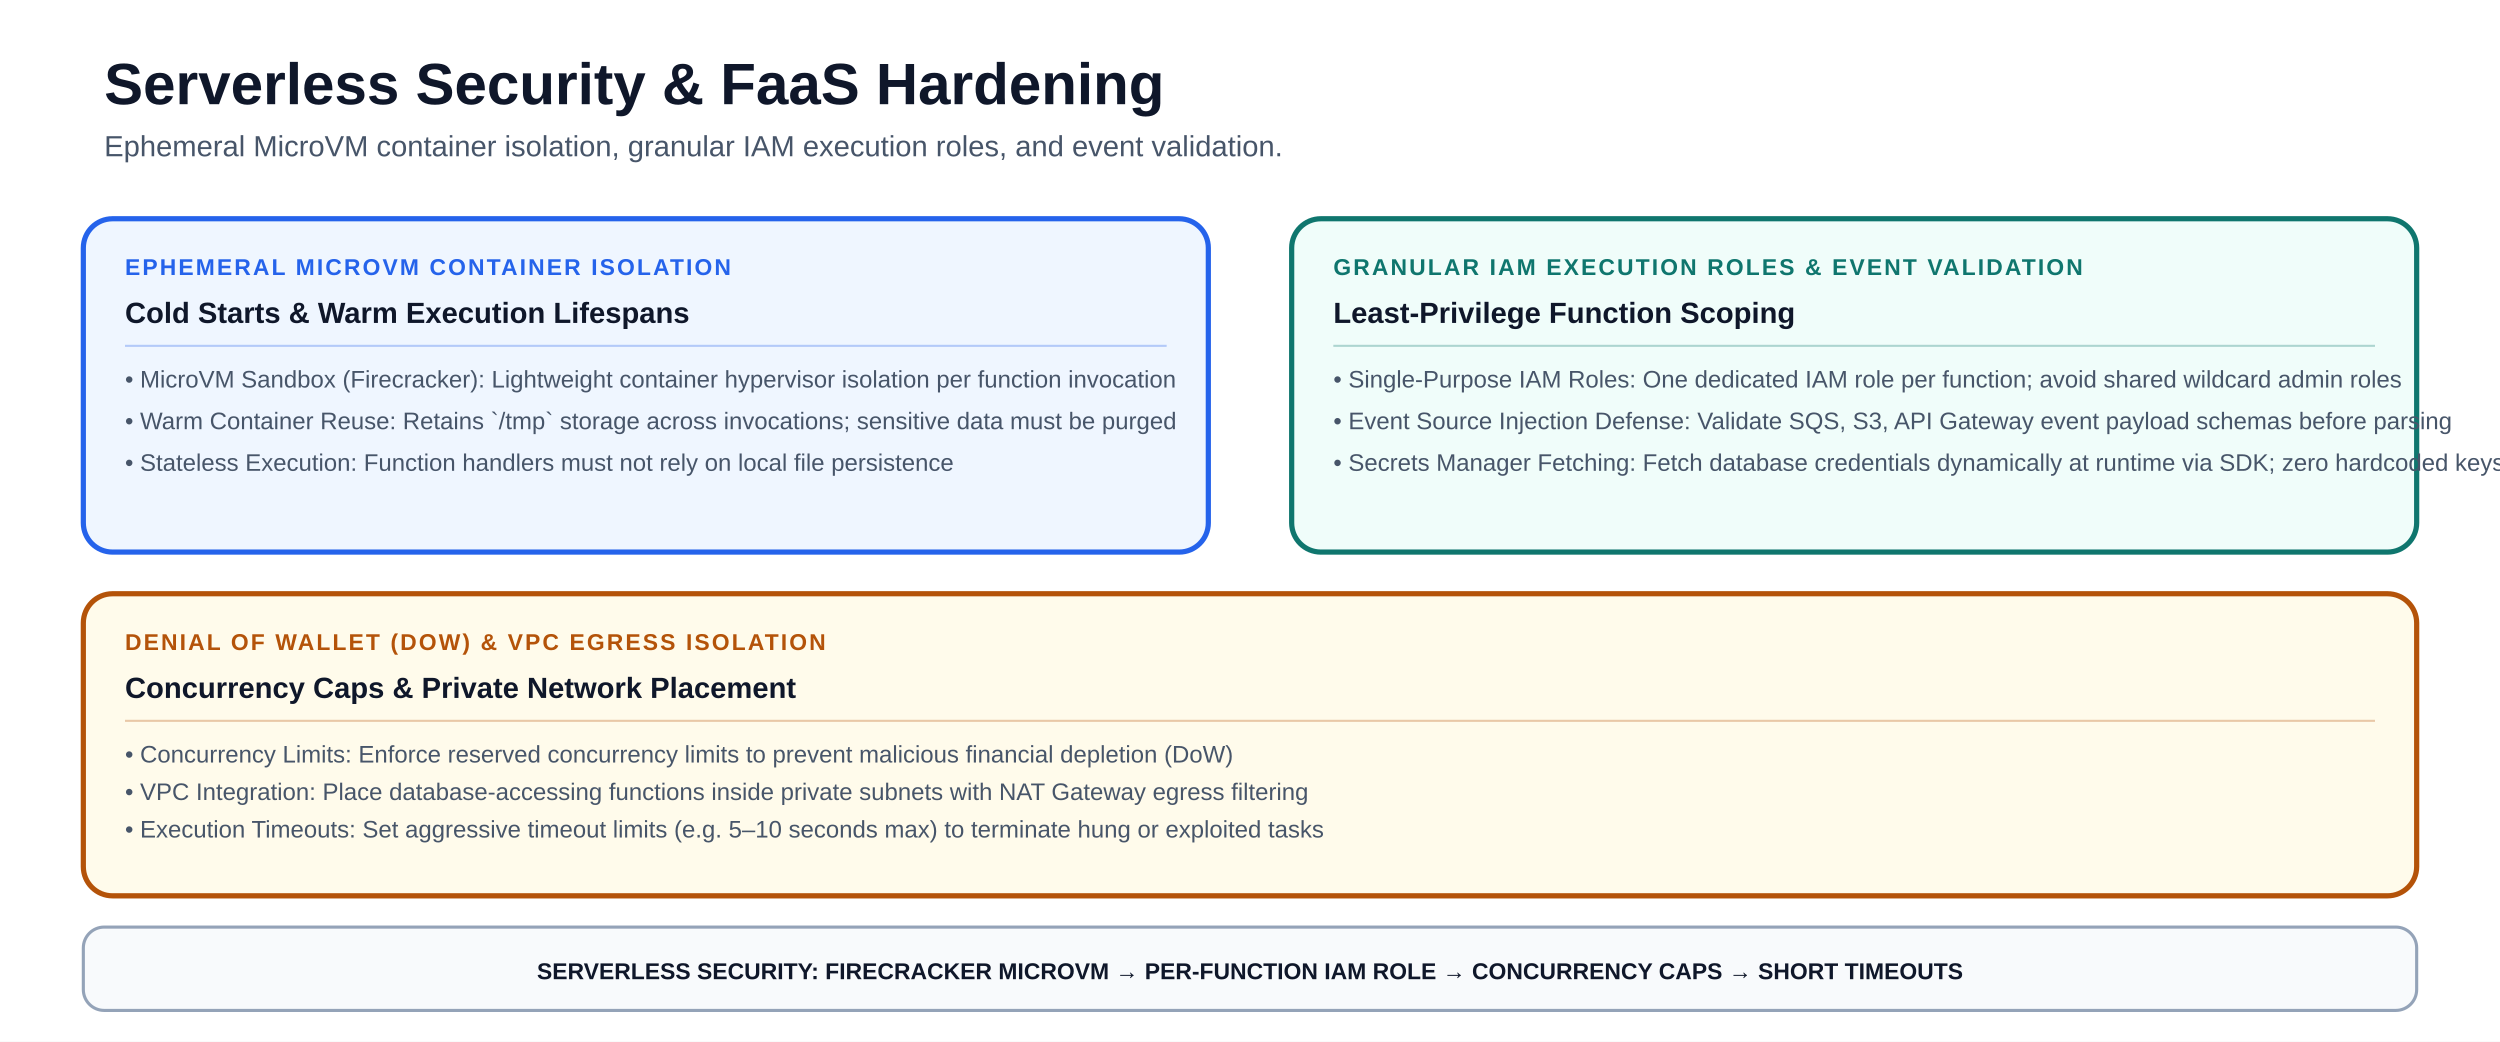
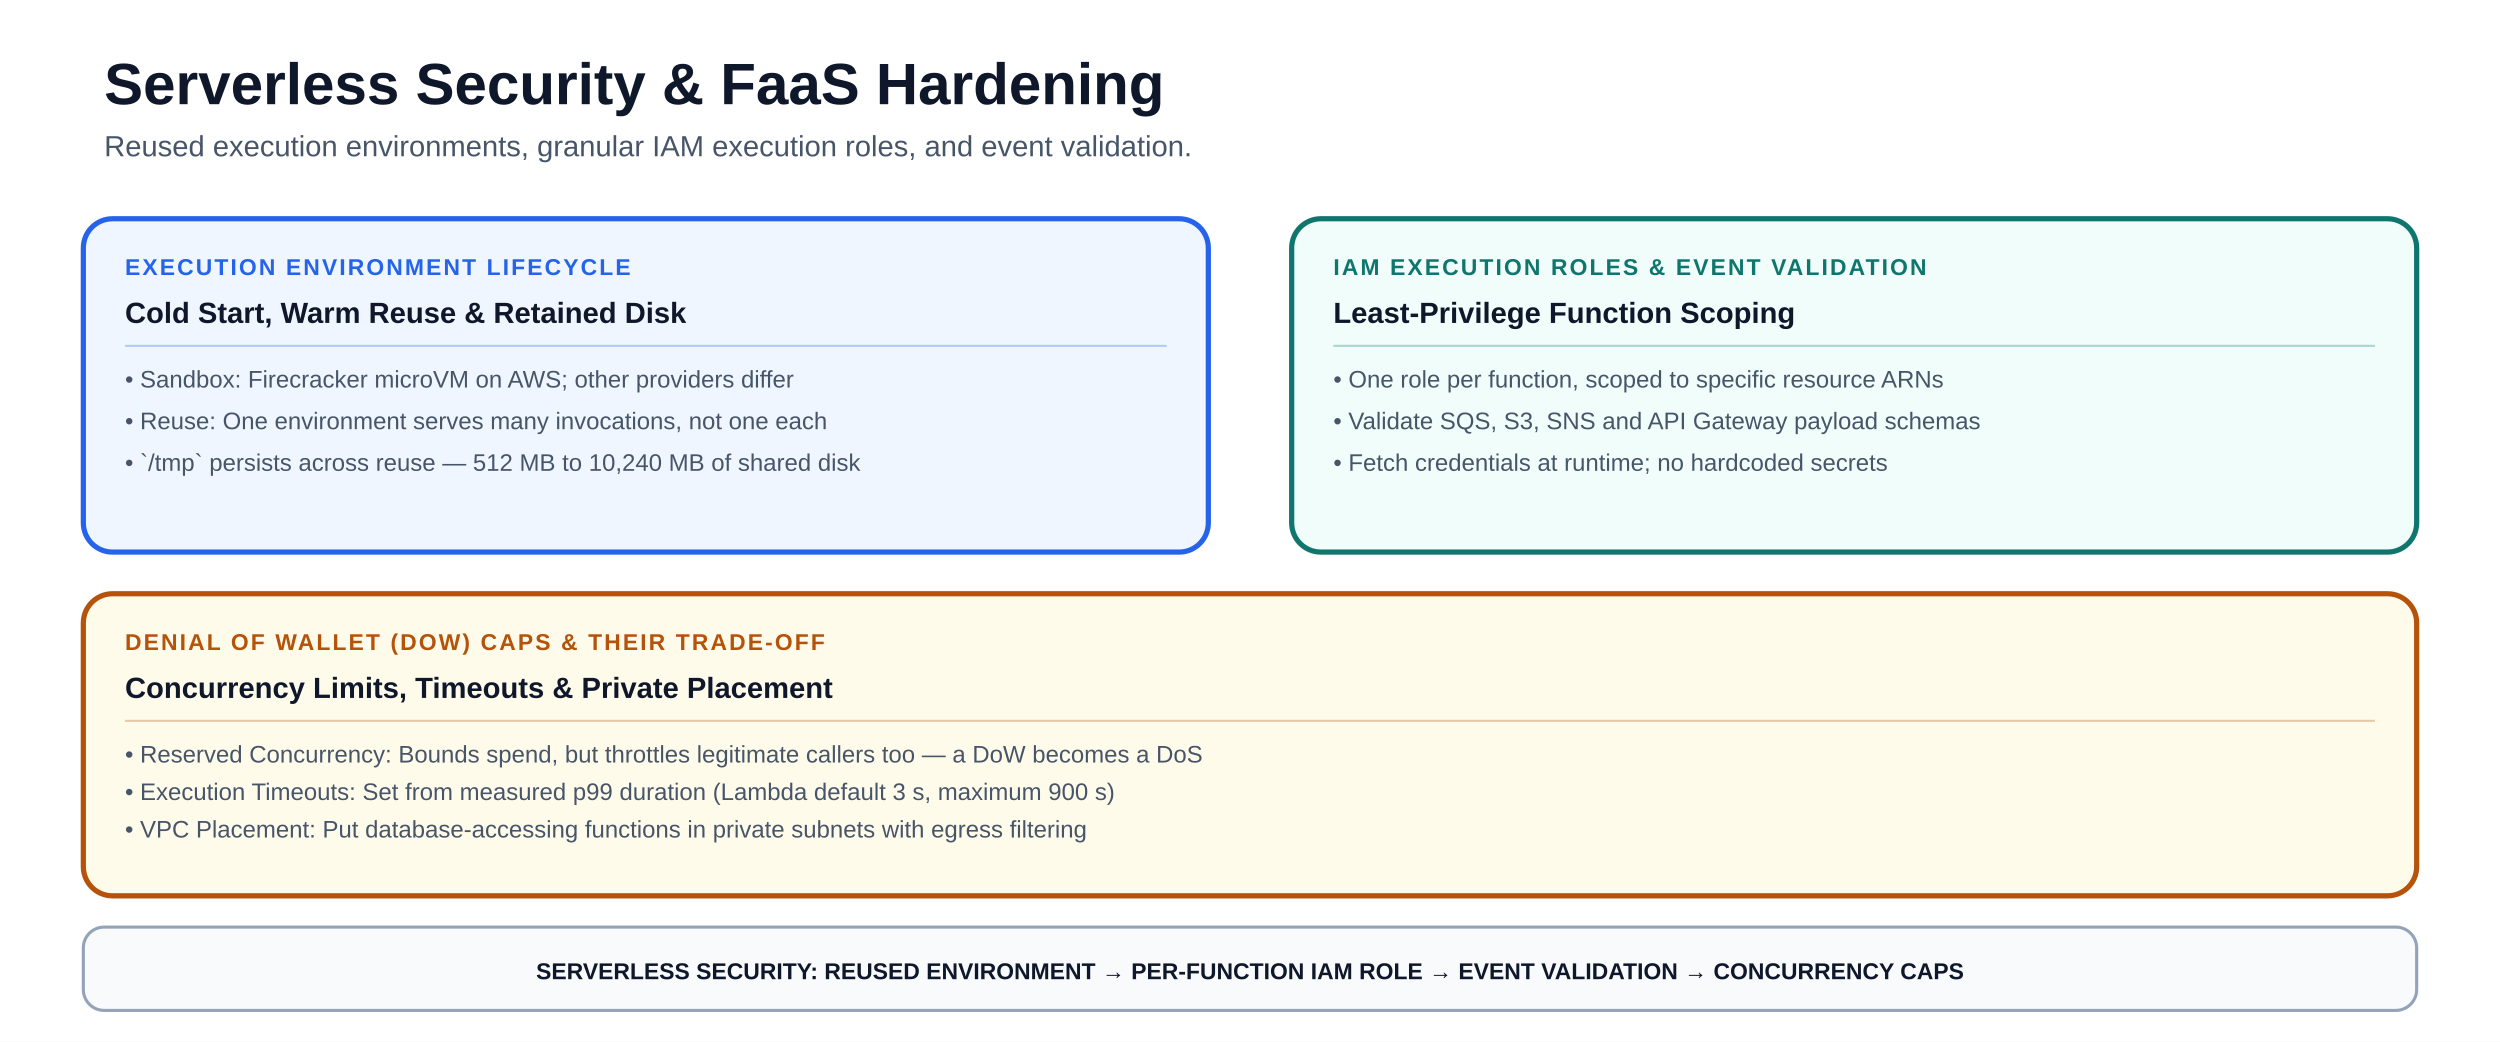
<svg xmlns="http://www.w3.org/2000/svg" viewBox="0 0 1200 500" font-family="-apple-system, BlinkMacSystemFont, 'Segoe UI', Arial, sans-serif" role="img" aria-labelledby="title description">
  <rect width="1200" height="500" fill="#ffffff" />
  <text x="50" y="50" font-size="28" font-weight="850" fill="#0f172a">Serverless Security &amp; FaaS Hardening</text>
-   <text x="50" y="75" font-size="14" fill="#475569">Ephemeral MicroVM container isolation, granular IAM execution roles, and event validation.</text>
+   <text x="50" y="75" font-size="14" fill="#475569">Reused execution environments, granular IAM execution roles, and event validation.</text>
  <rect x="40" y="105" width="540" height="160" rx="14" fill="#eff6ff" stroke="#2563eb" stroke-width="2.5" />
-   <text x="60" y="132" font-size="11" font-weight="900" letter-spacing="1" fill="#2563eb">EPHEMERAL MICROVM CONTAINER ISOLATION</text>
-   <text x="60" y="155" font-size="14" font-weight="800" fill="#0f172a">Cold Starts &amp; Warm Execution Lifespans</text>
+   <text x="60" y="132" font-size="11" font-weight="900" letter-spacing="1" fill="#2563eb">EXECUTION ENVIRONMENT LIFECYCLE</text>
+   <text x="60" y="155" font-size="14" font-weight="800" fill="#0f172a">Cold Start, Warm Reuse &amp; Retained Disk</text>
  <line x1="60" y1="166" x2="560" y2="166" stroke="#2563eb" stroke-opacity="0.3" stroke-width="1" />
-   <text x="60" y="186" font-size="11.5" font-weight="500" fill="#475569">• MicroVM Sandbox (Firecracker): Lightweight container hypervisor isolation per function invocation</text>
-   <text x="60" y="206" font-size="11.5" font-weight="500" fill="#475569">• Warm Container Reuse: Retains `/tmp` storage across invocations; sensitive data must be purged</text>
-   <text x="60" y="226" font-size="11.5" font-weight="500" fill="#475569">• Stateless Execution: Function handlers must not rely on local file persistence</text>
+   <text x="60" y="186" font-size="11.5" font-weight="500" fill="#475569">• Sandbox: Firecracker microVM on AWS; other providers differ</text>
+   <text x="60" y="206" font-size="11.5" font-weight="500" fill="#475569">• Reuse: One environment serves many invocations, not one each</text>
+   <text x="60" y="226" font-size="11.5" font-weight="500" fill="#475569">• `/tmp` persists across reuse — 512 MB to 10,240 MB of shared disk</text>
  <rect x="620" y="105" width="540" height="160" rx="14" fill="#f0fdfa" stroke="#0f766e" stroke-width="2.5" />
-   <text x="640" y="132" font-size="11" font-weight="900" letter-spacing="1" fill="#0f766e">GRANULAR IAM EXECUTION ROLES &amp; EVENT VALIDATION</text>
+   <text x="640" y="132" font-size="11" font-weight="900" letter-spacing="1" fill="#0f766e">IAM EXECUTION ROLES &amp; EVENT VALIDATION</text>
  <text x="640" y="155" font-size="14" font-weight="800" fill="#0f172a">Least-Privilege Function Scoping</text>
  <line x1="640" y1="166" x2="1140" y2="166" stroke="#0f766e" stroke-opacity="0.3" stroke-width="1" />
-   <text x="640" y="186" font-size="11.5" font-weight="500" fill="#475569">• Single-Purpose IAM Roles: One dedicated IAM role per function; avoid shared wildcard admin roles</text>
-   <text x="640" y="206" font-size="11.5" font-weight="500" fill="#475569">• Event Source Injection Defense: Validate SQS, S3, API Gateway event payload schemas before parsing</text>
-   <text x="640" y="226" font-size="11.5" font-weight="500" fill="#475569">• Secrets Manager Fetching: Fetch database credentials dynamically at runtime via SDK; zero hardcoded keys</text>
+   <text x="640" y="186" font-size="11.5" font-weight="500" fill="#475569">• One role per function, scoped to specific resource ARNs</text>
+   <text x="640" y="206" font-size="11.5" font-weight="500" fill="#475569">• Validate SQS, S3, SNS and API Gateway payload schemas</text>
+   <text x="640" y="226" font-size="11.5" font-weight="500" fill="#475569">• Fetch credentials at runtime; no hardcoded secrets</text>
  <rect x="40" y="285" width="1120" height="145" rx="14" fill="#fffbeb" stroke="#b45309" stroke-width="2.5" />
-   <text x="60" y="312" font-size="11" font-weight="900" letter-spacing="1" fill="#b45309">DENIAL OF WALLET (DOW) &amp; VPC EGRESS ISOLATION</text>
-   <text x="60" y="335" font-size="14" font-weight="800" fill="#0f172a">Concurrency Caps &amp; Private Network Placement</text>
+   <text x="60" y="312" font-size="11" font-weight="900" letter-spacing="1" fill="#b45309">DENIAL OF WALLET (DOW) CAPS &amp; THEIR TRADE-OFF</text>
+   <text x="60" y="335" font-size="14" font-weight="800" fill="#0f172a">Concurrency Limits, Timeouts &amp; Private Placement</text>
  <line x1="60" y1="346" x2="1140" y2="346" stroke="#b45309" stroke-opacity="0.3" stroke-width="1" />
-   <text x="60" y="366" font-size="11.5" font-weight="500" fill="#475569">• Concurrency Limits: Enforce reserved concurrency limits to prevent malicious financial depletion (DoW)</text>
-   <text x="60" y="384" font-size="11.5" font-weight="500" fill="#475569">• VPC Integration: Place database-accessing functions inside private subnets with NAT Gateway egress filtering</text>
-   <text x="60" y="402" font-size="11.5" font-weight="500" fill="#475569">• Execution Timeouts: Set aggressive timeout limits (e.g. 5–10 seconds max) to terminate hung or exploited tasks</text>
+   <text x="60" y="366" font-size="11.5" font-weight="500" fill="#475569">• Reserved Concurrency: Bounds spend, but throttles legitimate callers too — a DoW becomes a DoS</text>
+   <text x="60" y="384" font-size="11.5" font-weight="500" fill="#475569">• Execution Timeouts: Set from measured p99 duration (Lambda default 3 s, maximum 900 s)</text>
+   <text x="60" y="402" font-size="11.5" font-weight="500" fill="#475569">• VPC Placement: Put database-accessing functions in private subnets with egress filtering</text>
  <rect x="40" y="445" width="1120" height="40" rx="10" fill="#f8fafc" stroke="#94a3b8" stroke-width="1.5" />
-   <text x="600" y="470" text-anchor="middle" font-size="11" font-weight="800" fill="#0f172a">SERVERLESS SECURITY: FIRECRACKER MICROVM → PER-FUNCTION IAM ROLE → CONCURRENCY CAPS → SHORT TIMEOUTS</text>
+   <text x="600" y="470" text-anchor="middle" font-size="11" font-weight="800" fill="#0f172a">SERVERLESS SECURITY: REUSED ENVIRONMENT → PER-FUNCTION IAM ROLE → EVENT VALIDATION → CONCURRENCY CAPS</text>
</svg>
